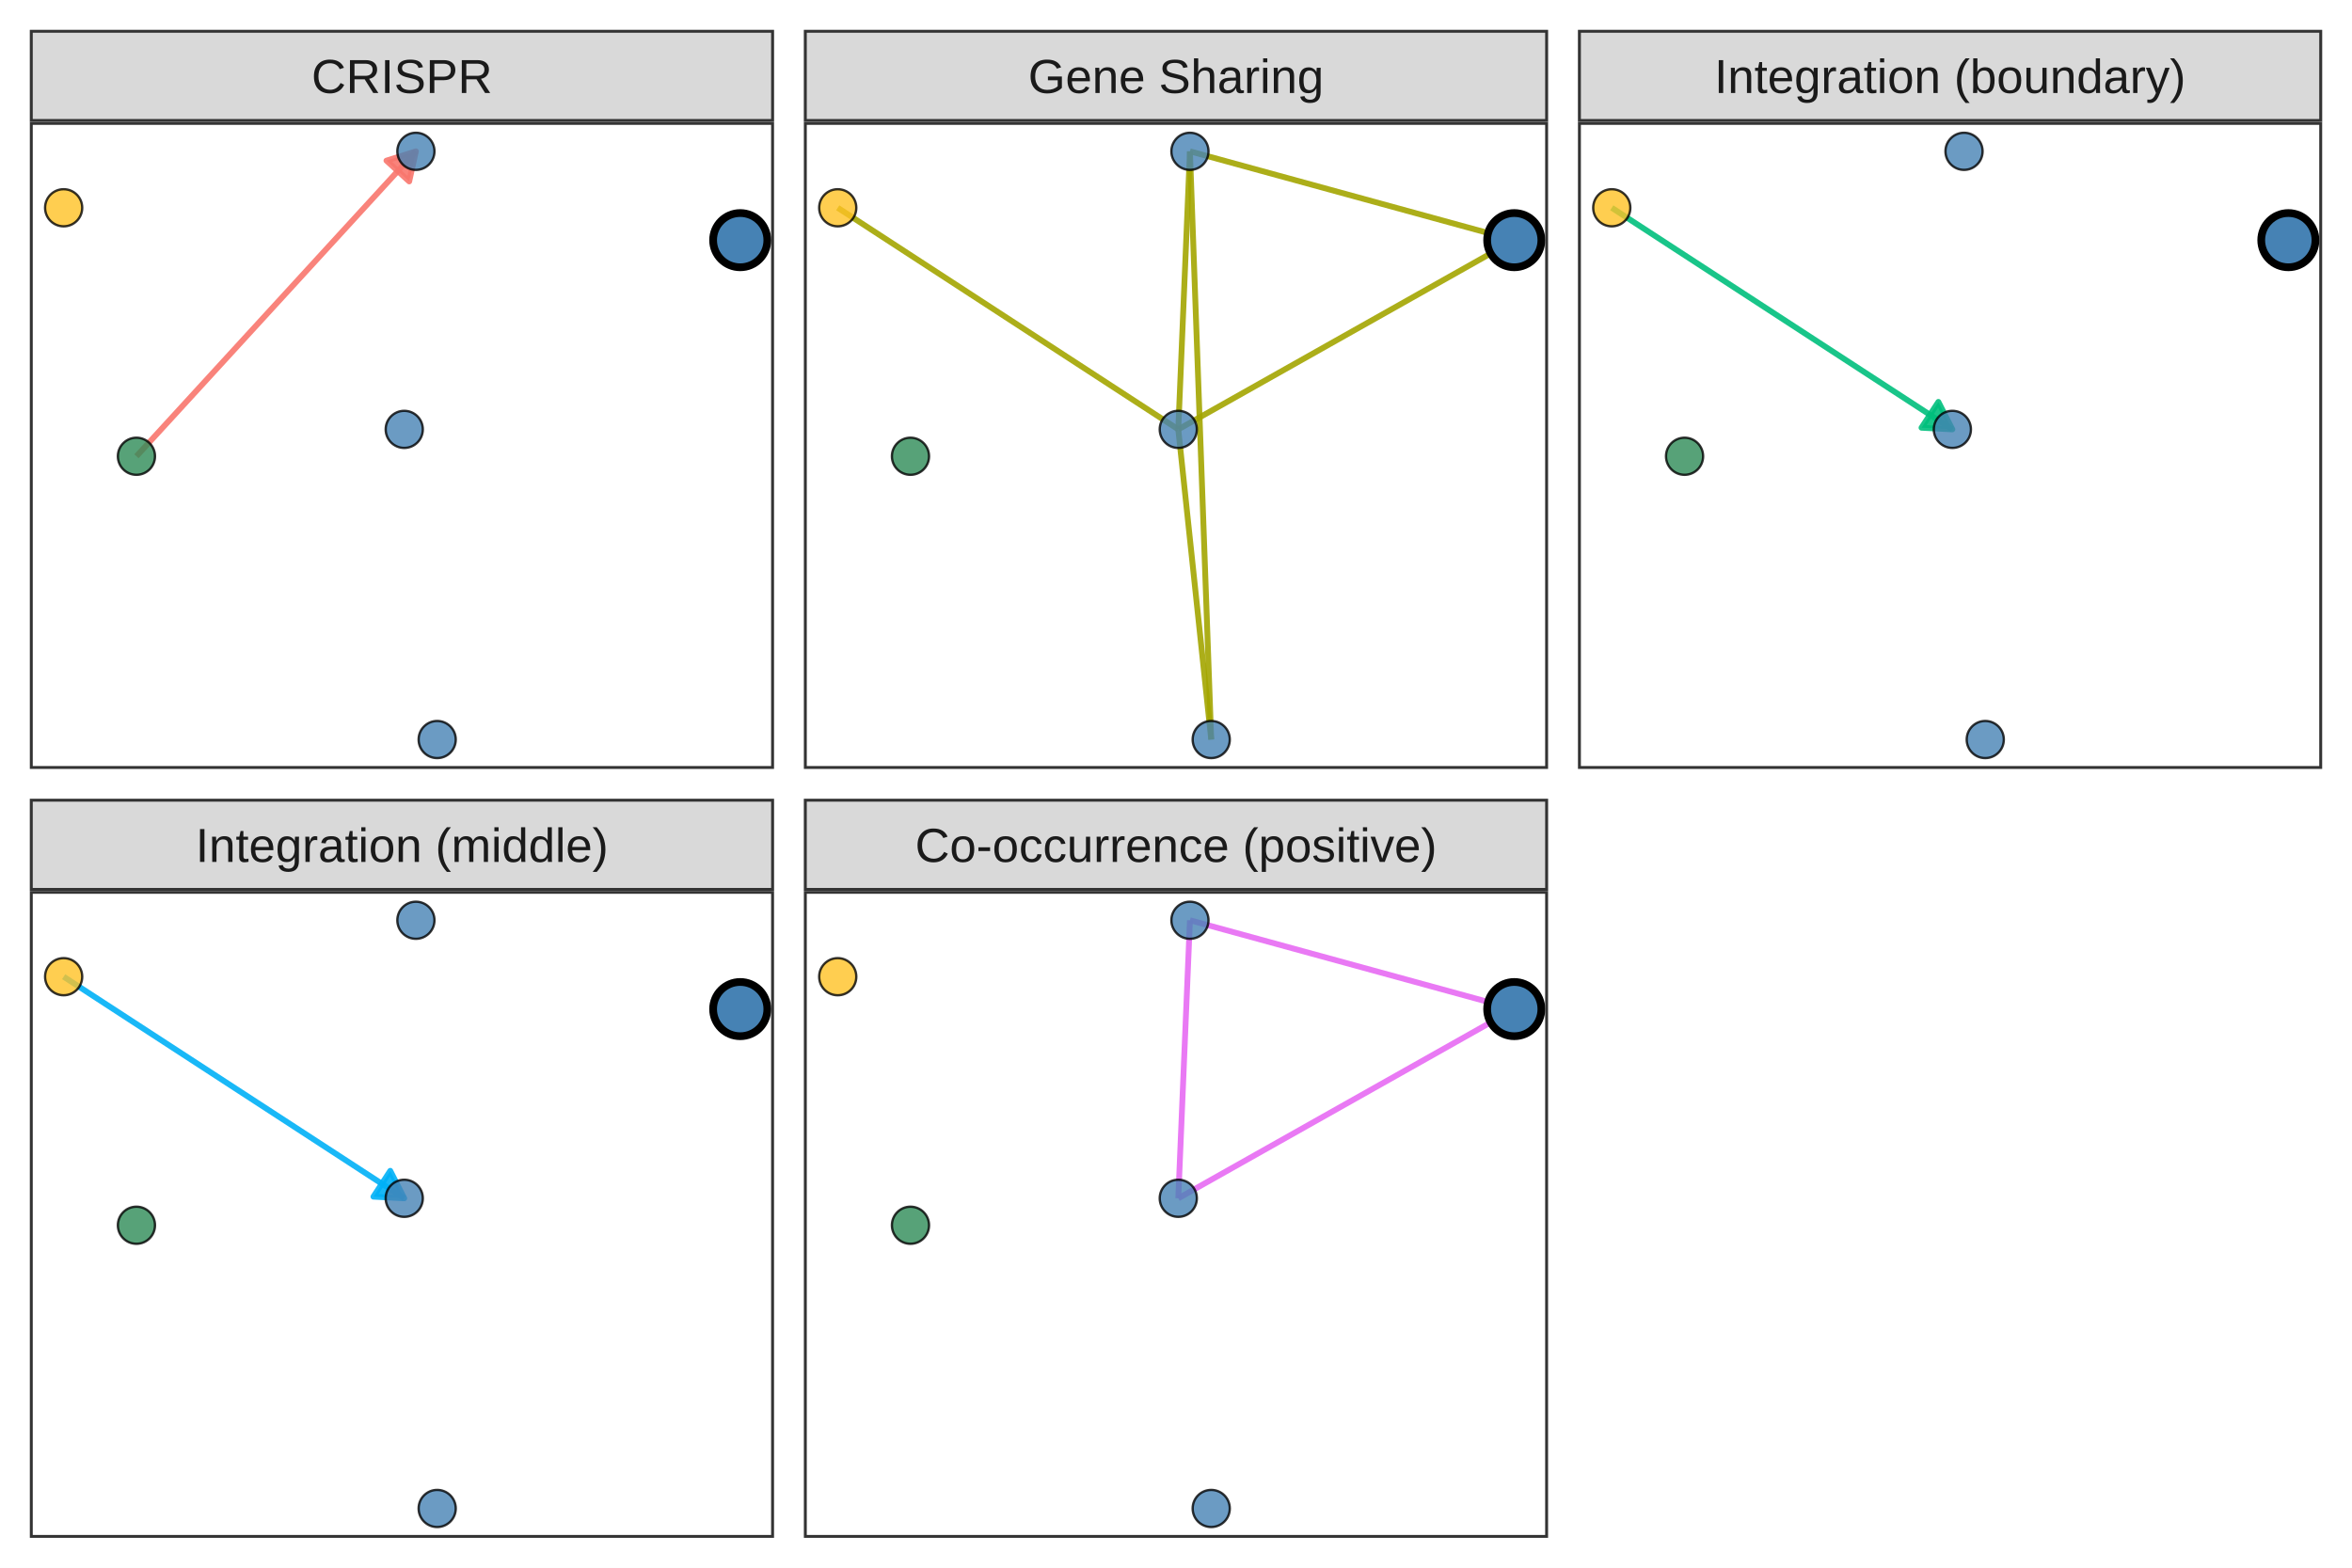
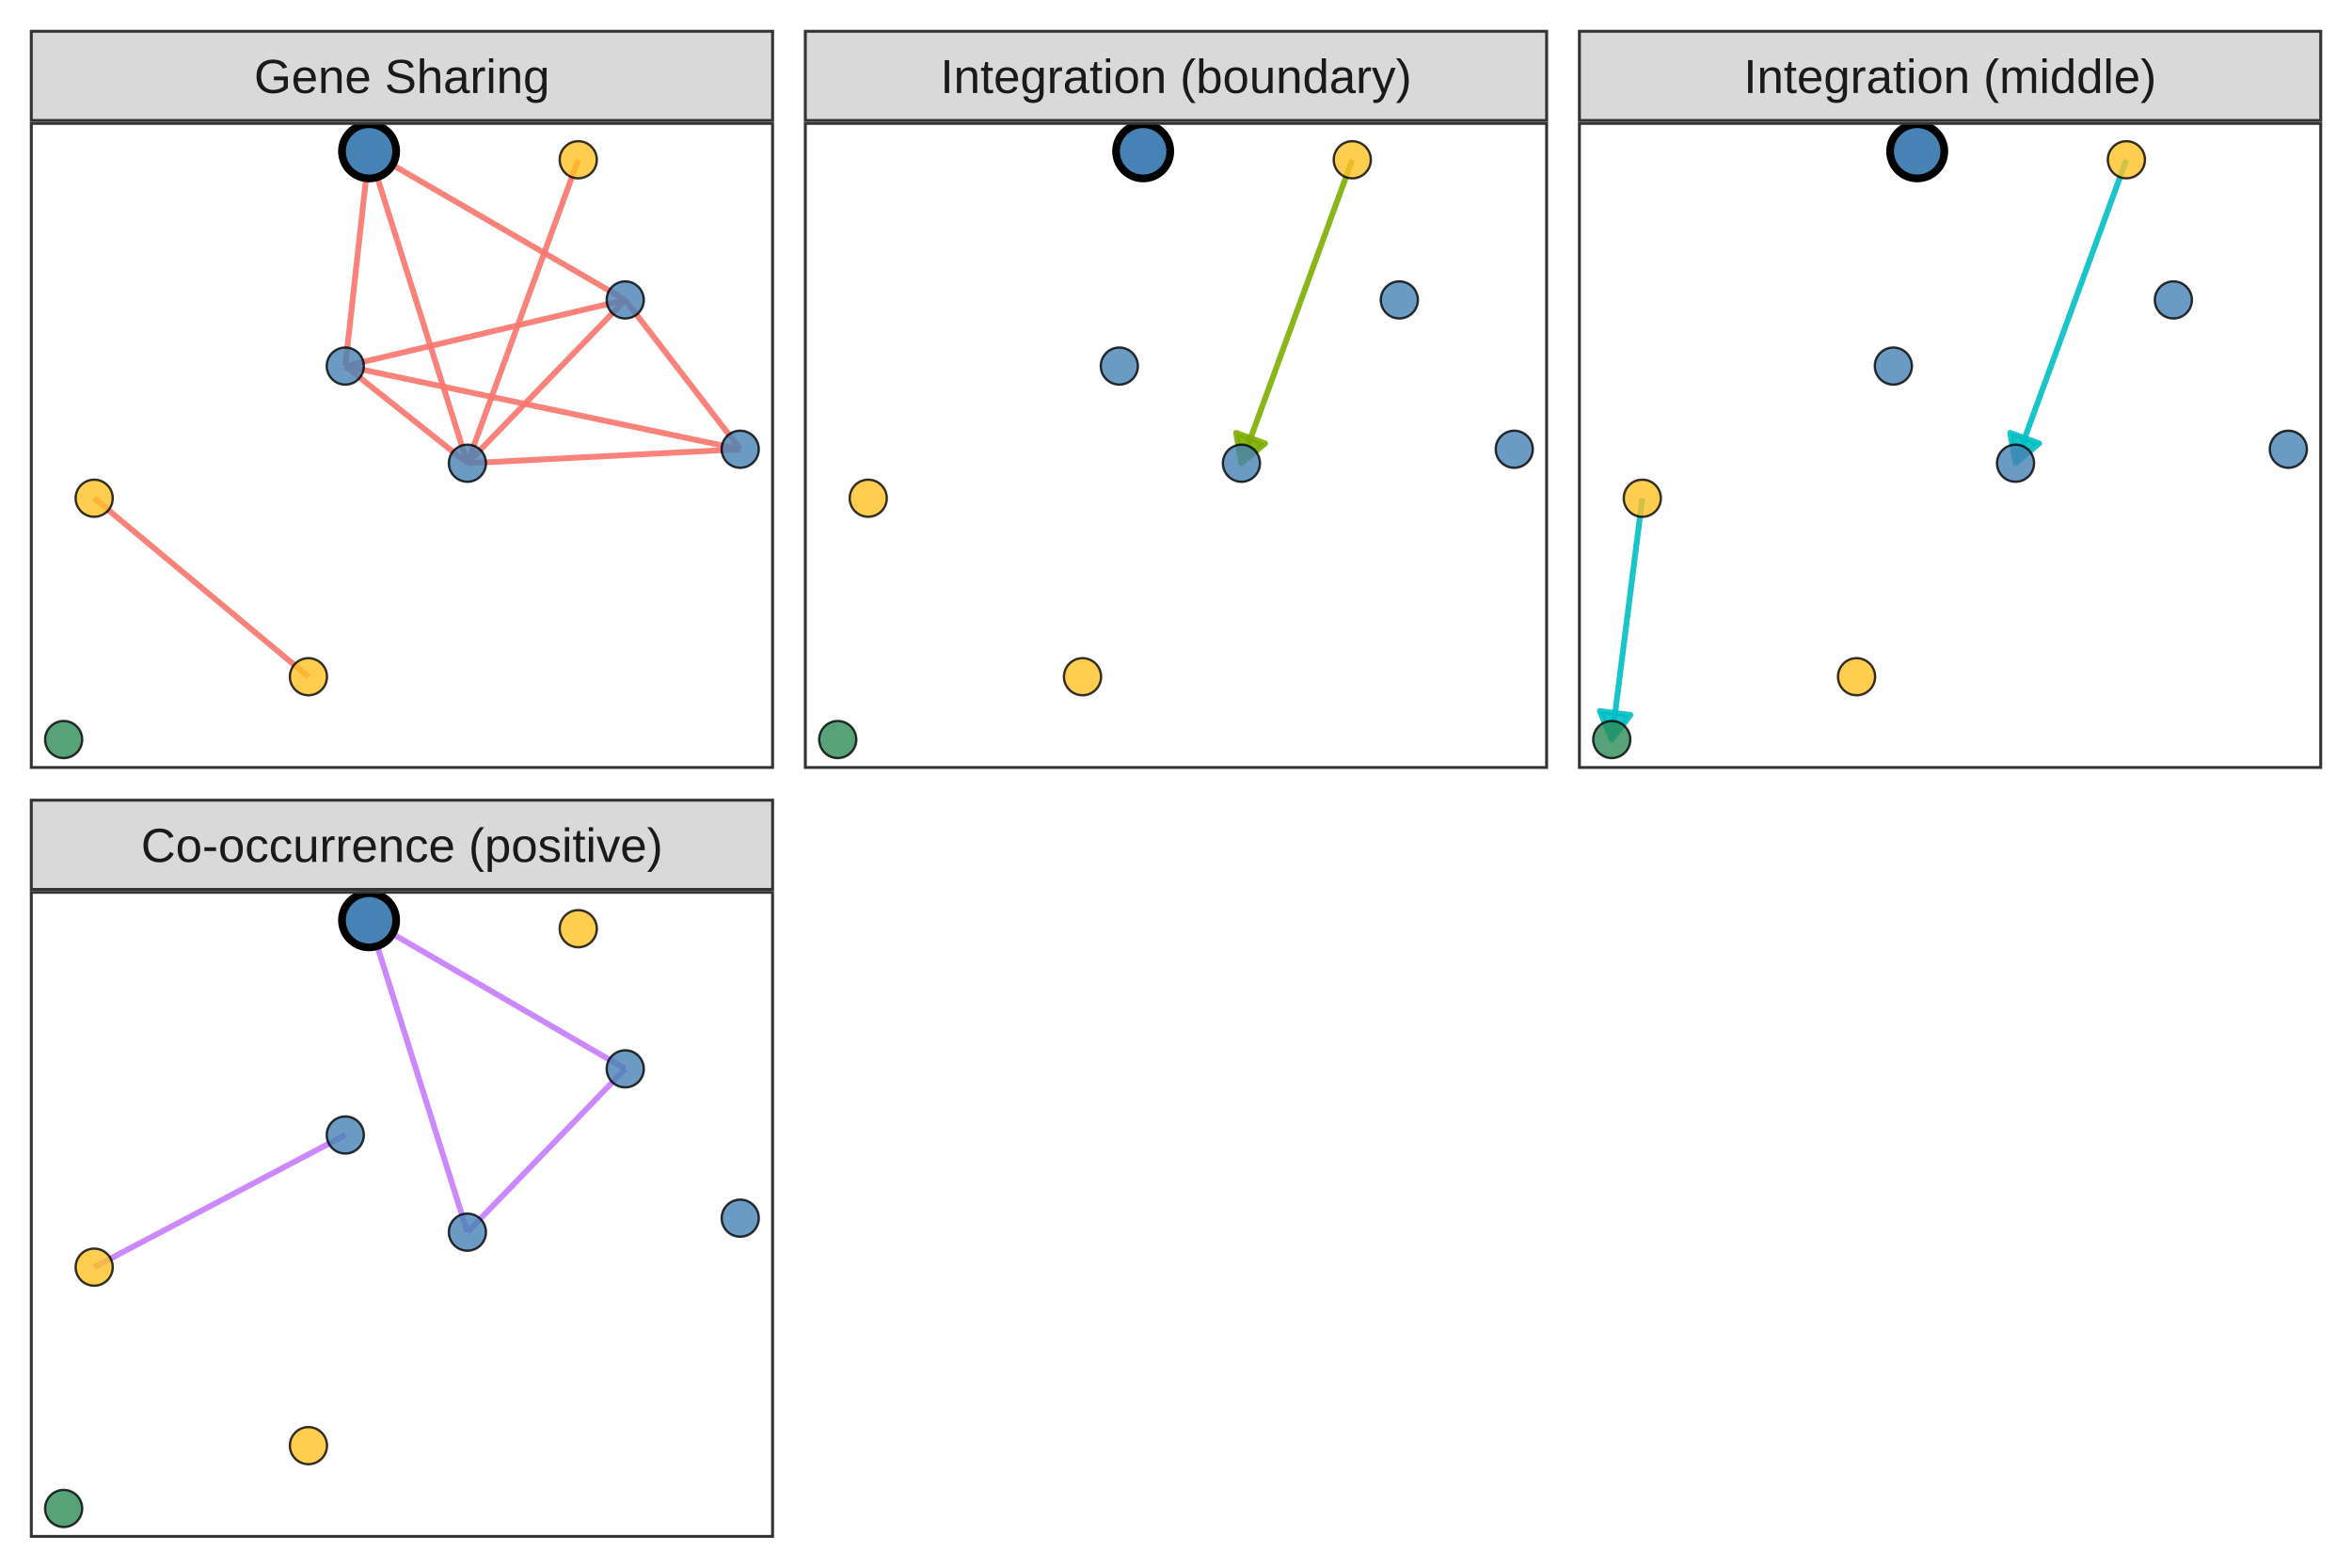
<svg xmlns="http://www.w3.org/2000/svg" width="432.00pt" height="288.00pt" viewBox="0 0 432.00 288.00">
  <g class="svglite">
    <defs>
      <style type="text/css">
    .svglite line, .svglite polyline, .svglite polygon, .svglite path, .svglite rect, .svglite circle {
      fill: none;
      stroke: #000000;
      stroke-linecap: round;
      stroke-linejoin: round;
      stroke-miterlimit: 10.00;
    }
    .svglite text {
      white-space: pre;
    }
    .svglite g.glyphgroup path {
      fill: inherit;
      stroke: none;
    }
  </style>
    </defs>
    <rect width="100%" height="100%" style="stroke: none; fill: #FFFFFF;" />
    <defs>
      <clipPath id="cpMC4wMHw0MzIuMDB8MC4wMHwyODguMDA=">
        <rect x="0.00" y="0.00" width="432.00" height="288.00" />
      </clipPath>
    </defs>
    <g clip-path="url(#cpMC4wMHw0MzIuMDB8MC4wMHwyODguMDA=)">
      <rect x="0" y="0.00" width="432.00" height="288.00" style="stroke-width: 1.07; stroke: #FFFFFF; fill: #FFFFFF;" />
    </g>
    <defs>
      <clipPath id="cpNS40OHwxNDIuMTd8MjIuNDB8MTQxLjI2">
        <rect x="5.48" y="22.40" width="136.69" height="118.86" />
      </clipPath>
    </defs>
    <g clip-path="url(#cpNS40OHwxNDIuMTd8MjIuNDB8MTQxLjI2)">
      <rect x="5.48" y="22.40" width="136.69" height="118.86" style="stroke-width: 1.07; stroke: none; fill: #FFFFFF;" />
-       <line x1="25.06" y1="83.82" x2="76.39" y2="27.80" style="stroke-width: 1.07; stroke: #F8766D; stroke-opacity: 0.90; stroke-linecap: butt;" />
-       <polygon points="75.16,33.33 76.39,27.80 70.98,29.51 " style="stroke-width: 1.07; stroke: #F8766D; stroke-opacity: 0.90; stroke-linecap: butt; fill: #F8766D; fill-opacity: 0.90;" />
-       <circle cx="25.06" cy="83.82" r="3.41" style="stroke-width: 0.43; stroke: #000000; stroke-opacity: 0.80; fill: #2E8B57; fill-opacity: 0.80;" />
-       <circle cx="11.69" cy="38.17" r="3.41" style="stroke-width: 0.43; stroke: #000000; stroke-opacity: 0.80; fill: #FFC125; fill-opacity: 0.80;" />
-       <circle cx="74.25" cy="78.88" r="3.41" style="stroke-width: 0.43; stroke: #000000; stroke-opacity: 0.80; fill: #4682B4; fill-opacity: 0.80;" />
-       <circle cx="135.96" cy="44.12" r="4.98" style="stroke-width: 1.42; fill: #4682B4;" />
-       <circle cx="80.30" cy="135.86" r="3.41" style="stroke-width: 0.43; stroke: #000000; stroke-opacity: 0.80; fill: #4682B4; fill-opacity: 0.80;" />
-       <circle cx="76.39" cy="27.80" r="3.41" style="stroke-width: 0.43; stroke: #000000; stroke-opacity: 0.80; fill: #4682B4; fill-opacity: 0.80;" />
+       <line x1="106.21" y1="29.35" x2="85.85" y2="85.10" style="stroke-width: 1.07; stroke: #F8766D; stroke-opacity: 0.90; stroke-linecap: butt;" />
+       <line x1="17.30" y1="91.53" x2="56.65" y2="124.32" style="stroke-width: 1.07; stroke: #F8766D; stroke-opacity: 0.90; stroke-linecap: butt;" />
+       <line x1="63.42" y1="67.25" x2="85.85" y2="85.10" style="stroke-width: 1.07; stroke: #F8766D; stroke-opacity: 0.90; stroke-linecap: butt;" />
+       <line x1="85.85" y1="85.10" x2="67.79" y2="27.80" style="stroke-width: 1.07; stroke: #F8766D; stroke-opacity: 0.90; stroke-linecap: butt;" />
+       <line x1="85.85" y1="85.10" x2="114.84" y2="55.10" style="stroke-width: 1.07; stroke: #F8766D; stroke-opacity: 0.90; stroke-linecap: butt;" />
+       <line x1="67.79" y1="27.80" x2="63.42" y2="67.25" style="stroke-width: 1.07; stroke: #F8766D; stroke-opacity: 0.90; stroke-linecap: butt;" />
+       <line x1="67.79" y1="27.80" x2="114.84" y2="55.10" style="stroke-width: 1.07; stroke: #F8766D; stroke-opacity: 0.90; stroke-linecap: butt;" />
+       <line x1="135.96" y1="82.53" x2="63.42" y2="67.25" style="stroke-width: 1.07; stroke: #F8766D; stroke-opacity: 0.90; stroke-linecap: butt;" />
+       <line x1="135.96" y1="82.53" x2="85.85" y2="85.10" style="stroke-width: 1.07; stroke: #F8766D; stroke-opacity: 0.90; stroke-linecap: butt;" />
+       <line x1="135.96" y1="82.53" x2="114.84" y2="55.10" style="stroke-width: 1.07; stroke: #F8766D; stroke-opacity: 0.90; stroke-linecap: butt;" />
+       <line x1="114.84" y1="55.10" x2="63.42" y2="67.25" style="stroke-width: 1.07; stroke: #F8766D; stroke-opacity: 0.90; stroke-linecap: butt;" />
+       <circle cx="11.69" cy="135.86" r="3.41" style="stroke-width: 0.43; stroke: #000000; stroke-opacity: 0.80; fill: #2E8B57; fill-opacity: 0.80;" />
+       <circle cx="106.21" cy="29.35" r="3.41" style="stroke-width: 0.43; stroke: #000000; stroke-opacity: 0.80; fill: #FFC125; fill-opacity: 0.80;" />
+       <circle cx="17.30" cy="91.53" r="3.41" style="stroke-width: 0.43; stroke: #000000; stroke-opacity: 0.80; fill: #FFC125; fill-opacity: 0.80;" />
+       <circle cx="56.65" cy="124.32" r="3.41" style="stroke-width: 0.43; stroke: #000000; stroke-opacity: 0.80; fill: #FFC125; fill-opacity: 0.80;" />
+       <circle cx="63.42" cy="67.25" r="3.41" style="stroke-width: 0.43; stroke: #000000; stroke-opacity: 0.80; fill: #4682B4; fill-opacity: 0.80;" />
+       <circle cx="85.85" cy="85.10" r="3.41" style="stroke-width: 0.43; stroke: #000000; stroke-opacity: 0.80; fill: #4682B4; fill-opacity: 0.80;" />
+       <circle cx="67.79" cy="27.80" r="4.98" style="stroke-width: 1.42; fill: #4682B4;" />
+       <circle cx="135.96" cy="82.53" r="3.41" style="stroke-width: 0.43; stroke: #000000; stroke-opacity: 0.80; fill: #4682B4; fill-opacity: 0.80;" />
+       <circle cx="114.84" cy="55.10" r="3.41" style="stroke-width: 0.43; stroke: #000000; stroke-opacity: 0.80; fill: #4682B4; fill-opacity: 0.80;" />
      <rect x="5.48" y="22.40" width="136.69" height="118.86" style="stroke-width: 1.07; stroke: #333333;" />
    </g>
    <g clip-path="url(#cpMC4wMHw0MzIuMDB8MC4wMHwyODguMDA=)">
</g>
    <defs>
      <clipPath id="cpNS40OHwxNDIuMTd8MTYzLjY2fDI4Mi41Mg==">
        <rect x="5.48" y="163.66" width="136.69" height="118.86" />
      </clipPath>
    </defs>
    <g clip-path="url(#cpNS40OHwxNDIuMTd8MTYzLjY2fDI4Mi41Mg==)">
      <rect x="5.48" y="163.66" width="136.69" height="118.86" style="stroke-width: 1.07; stroke: none; fill: #FFFFFF;" />
-       <line x1="11.69" y1="179.43" x2="74.25" y2="220.14" style="stroke-width: 1.07; stroke: #00B0F6; stroke-opacity: 0.90; stroke-linecap: butt;" />
-       <polygon points="68.59,219.84 74.25,220.14 71.68,215.09 " style="stroke-width: 1.07; stroke: #00B0F6; stroke-opacity: 0.90; stroke-linecap: butt; fill: #00B0F6; fill-opacity: 0.90;" />
-       <circle cx="25.06" cy="225.09" r="3.41" style="stroke-width: 0.43; stroke: #000000; stroke-opacity: 0.80; fill: #2E8B57; fill-opacity: 0.80;" />
-       <circle cx="11.69" cy="179.43" r="3.41" style="stroke-width: 0.43; stroke: #000000; stroke-opacity: 0.80; fill: #FFC125; fill-opacity: 0.80;" />
-       <circle cx="74.25" cy="220.14" r="3.41" style="stroke-width: 0.43; stroke: #000000; stroke-opacity: 0.80; fill: #4682B4; fill-opacity: 0.80;" />
-       <circle cx="135.96" cy="185.38" r="4.98" style="stroke-width: 1.42; fill: #4682B4;" />
-       <circle cx="80.30" cy="277.12" r="3.41" style="stroke-width: 0.43; stroke: #000000; stroke-opacity: 0.80; fill: #4682B4; fill-opacity: 0.80;" />
-       <circle cx="76.39" cy="169.06" r="3.41" style="stroke-width: 0.43; stroke: #000000; stroke-opacity: 0.80; fill: #4682B4; fill-opacity: 0.80;" />
+       <line x1="17.30" y1="232.79" x2="63.42" y2="208.51" style="stroke-width: 1.07; stroke: #C77CFF; stroke-opacity: 0.90; stroke-linecap: butt;" />
+       <line x1="85.85" y1="226.36" x2="67.79" y2="169.06" style="stroke-width: 1.07; stroke: #C77CFF; stroke-opacity: 0.90; stroke-linecap: butt;" />
+       <line x1="85.85" y1="226.36" x2="114.84" y2="196.36" style="stroke-width: 1.07; stroke: #C77CFF; stroke-opacity: 0.90; stroke-linecap: butt;" />
+       <line x1="67.79" y1="169.06" x2="114.84" y2="196.36" style="stroke-width: 1.07; stroke: #C77CFF; stroke-opacity: 0.90; stroke-linecap: butt;" />
+       <circle cx="11.69" cy="277.12" r="3.41" style="stroke-width: 0.43; stroke: #000000; stroke-opacity: 0.80; fill: #2E8B57; fill-opacity: 0.80;" />
+       <circle cx="106.21" cy="170.61" r="3.41" style="stroke-width: 0.43; stroke: #000000; stroke-opacity: 0.80; fill: #FFC125; fill-opacity: 0.80;" />
+       <circle cx="17.30" cy="232.79" r="3.41" style="stroke-width: 0.43; stroke: #000000; stroke-opacity: 0.80; fill: #FFC125; fill-opacity: 0.80;" />
+       <circle cx="56.65" cy="265.58" r="3.41" style="stroke-width: 0.43; stroke: #000000; stroke-opacity: 0.80; fill: #FFC125; fill-opacity: 0.80;" />
+       <circle cx="63.42" cy="208.51" r="3.41" style="stroke-width: 0.43; stroke: #000000; stroke-opacity: 0.80; fill: #4682B4; fill-opacity: 0.80;" />
+       <circle cx="85.85" cy="226.36" r="3.41" style="stroke-width: 0.43; stroke: #000000; stroke-opacity: 0.80; fill: #4682B4; fill-opacity: 0.80;" />
+       <circle cx="67.79" cy="169.06" r="4.98" style="stroke-width: 1.42; fill: #4682B4;" />
+       <circle cx="135.96" cy="223.79" r="3.41" style="stroke-width: 0.43; stroke: #000000; stroke-opacity: 0.80; fill: #4682B4; fill-opacity: 0.80;" />
+       <circle cx="114.84" cy="196.36" r="3.41" style="stroke-width: 0.43; stroke: #000000; stroke-opacity: 0.80; fill: #4682B4; fill-opacity: 0.80;" />
      <rect x="5.48" y="163.66" width="136.69" height="118.86" style="stroke-width: 1.07; stroke: #333333;" />
    </g>
    <g clip-path="url(#cpMC4wMHw0MzIuMDB8MC4wMHwyODguMDA=)">
</g>
    <defs>
      <clipPath id="cpMTQ3LjY1fDI4NC4zNXwyMi40MHwxNDEuMjY=">
        <rect x="147.65" y="22.40" width="136.69" height="118.86" />
      </clipPath>
    </defs>
    <g clip-path="url(#cpMTQ3LjY1fDI4NC4zNXwyMi40MHwxNDEuMjY=)">
      <rect x="147.65" y="22.40" width="136.69" height="118.86" style="stroke-width: 1.07; stroke: none; fill: #FFFFFF;" />
-       <line x1="153.87" y1="38.17" x2="216.42" y2="78.88" style="stroke-width: 1.07; stroke: #A3A500; stroke-opacity: 0.90; stroke-linecap: butt;" />
-       <line x1="216.42" y1="78.88" x2="278.13" y2="44.12" style="stroke-width: 1.07; stroke: #A3A500; stroke-opacity: 0.90; stroke-linecap: butt;" />
-       <line x1="216.42" y1="78.88" x2="218.56" y2="27.80" style="stroke-width: 1.07; stroke: #A3A500; stroke-opacity: 0.90; stroke-linecap: butt;" />
-       <line x1="278.13" y1="44.12" x2="218.56" y2="27.80" style="stroke-width: 1.07; stroke: #A3A500; stroke-opacity: 0.90; stroke-linecap: butt;" />
-       <line x1="222.47" y1="135.86" x2="216.42" y2="78.88" style="stroke-width: 1.07; stroke: #A3A500; stroke-opacity: 0.90; stroke-linecap: butt;" />
-       <line x1="222.47" y1="135.86" x2="218.56" y2="27.80" style="stroke-width: 1.07; stroke: #A3A500; stroke-opacity: 0.90; stroke-linecap: butt;" />
-       <circle cx="167.23" cy="83.82" r="3.41" style="stroke-width: 0.43; stroke: #000000; stroke-opacity: 0.80; fill: #2E8B57; fill-opacity: 0.80;" />
-       <circle cx="153.87" cy="38.17" r="3.41" style="stroke-width: 0.43; stroke: #000000; stroke-opacity: 0.80; fill: #FFC125; fill-opacity: 0.80;" />
-       <circle cx="216.42" cy="78.88" r="3.41" style="stroke-width: 0.43; stroke: #000000; stroke-opacity: 0.80; fill: #4682B4; fill-opacity: 0.80;" />
-       <circle cx="278.13" cy="44.12" r="4.98" style="stroke-width: 1.42; fill: #4682B4;" />
-       <circle cx="222.47" cy="135.86" r="3.41" style="stroke-width: 0.43; stroke: #000000; stroke-opacity: 0.80; fill: #4682B4; fill-opacity: 0.80;" />
-       <circle cx="218.56" cy="27.80" r="3.41" style="stroke-width: 0.43; stroke: #000000; stroke-opacity: 0.80; fill: #4682B4; fill-opacity: 0.80;" />
+       <line x1="248.38" y1="29.35" x2="228.02" y2="85.10" style="stroke-width: 1.07; stroke: #7CAE00; stroke-opacity: 0.90; stroke-linecap: butt;" />
+       <polygon points="227.04,79.52 228.02,85.10 232.37,81.46 " style="stroke-width: 1.07; stroke: #7CAE00; stroke-opacity: 0.90; stroke-linecap: butt; fill: #7CAE00; fill-opacity: 0.90;" />
+       <circle cx="153.87" cy="135.86" r="3.41" style="stroke-width: 0.43; stroke: #000000; stroke-opacity: 0.80; fill: #2E8B57; fill-opacity: 0.80;" />
+       <circle cx="248.38" cy="29.35" r="3.41" style="stroke-width: 0.43; stroke: #000000; stroke-opacity: 0.80; fill: #FFC125; fill-opacity: 0.80;" />
+       <circle cx="159.47" cy="91.53" r="3.41" style="stroke-width: 0.43; stroke: #000000; stroke-opacity: 0.80; fill: #FFC125; fill-opacity: 0.80;" />
+       <circle cx="198.83" cy="124.32" r="3.41" style="stroke-width: 0.43; stroke: #000000; stroke-opacity: 0.80; fill: #FFC125; fill-opacity: 0.80;" />
+       <circle cx="205.59" cy="67.25" r="3.41" style="stroke-width: 0.43; stroke: #000000; stroke-opacity: 0.80; fill: #4682B4; fill-opacity: 0.80;" />
+       <circle cx="228.02" cy="85.10" r="3.41" style="stroke-width: 0.43; stroke: #000000; stroke-opacity: 0.80; fill: #4682B4; fill-opacity: 0.80;" />
+       <circle cx="209.97" cy="27.80" r="4.98" style="stroke-width: 1.42; fill: #4682B4;" />
+       <circle cx="278.13" cy="82.53" r="3.41" style="stroke-width: 0.43; stroke: #000000; stroke-opacity: 0.80; fill: #4682B4; fill-opacity: 0.80;" />
+       <circle cx="257.02" cy="55.10" r="3.41" style="stroke-width: 0.43; stroke: #000000; stroke-opacity: 0.80; fill: #4682B4; fill-opacity: 0.80;" />
      <rect x="147.65" y="22.40" width="136.69" height="118.86" style="stroke-width: 1.07; stroke: #333333;" />
-     </g>
-     <g clip-path="url(#cpMC4wMHw0MzIuMDB8MC4wMHwyODguMDA=)">
- </g>
-     <defs>
-       <clipPath id="cpMTQ3LjY1fDI4NC4zNXwxNjMuNjZ8MjgyLjUy">
-         <rect x="147.65" y="163.66" width="136.69" height="118.86" />
-       </clipPath>
-     </defs>
-     <g clip-path="url(#cpMTQ3LjY1fDI4NC4zNXwxNjMuNjZ8MjgyLjUy)">
-       <rect x="147.65" y="163.66" width="136.69" height="118.86" style="stroke-width: 1.07; stroke: none; fill: #FFFFFF;" />
-       <line x1="216.42" y1="220.14" x2="278.13" y2="185.38" style="stroke-width: 1.07; stroke: #E76BF3; stroke-opacity: 0.90; stroke-linecap: butt;" />
-       <line x1="216.42" y1="220.14" x2="218.56" y2="169.06" style="stroke-width: 1.07; stroke: #E76BF3; stroke-opacity: 0.90; stroke-linecap: butt;" />
-       <line x1="278.13" y1="185.38" x2="218.56" y2="169.06" style="stroke-width: 1.07; stroke: #E76BF3; stroke-opacity: 0.90; stroke-linecap: butt;" />
-       <circle cx="167.23" cy="225.09" r="3.41" style="stroke-width: 0.43; stroke: #000000; stroke-opacity: 0.80; fill: #2E8B57; fill-opacity: 0.80;" />
-       <circle cx="153.87" cy="179.43" r="3.41" style="stroke-width: 0.43; stroke: #000000; stroke-opacity: 0.80; fill: #FFC125; fill-opacity: 0.80;" />
-       <circle cx="216.42" cy="220.14" r="3.41" style="stroke-width: 0.43; stroke: #000000; stroke-opacity: 0.80; fill: #4682B4; fill-opacity: 0.80;" />
-       <circle cx="278.13" cy="185.38" r="4.98" style="stroke-width: 1.42; fill: #4682B4;" />
-       <circle cx="222.47" cy="277.12" r="3.41" style="stroke-width: 0.43; stroke: #000000; stroke-opacity: 0.80; fill: #4682B4; fill-opacity: 0.80;" />
-       <circle cx="218.56" cy="169.06" r="3.41" style="stroke-width: 0.43; stroke: #000000; stroke-opacity: 0.80; fill: #4682B4; fill-opacity: 0.80;" />
-       <rect x="147.65" y="163.66" width="136.69" height="118.86" style="stroke-width: 1.07; stroke: #333333;" />
    </g>
    <g clip-path="url(#cpMC4wMHw0MzIuMDB8MC4wMHwyODguMDA=)">
</g>
    <defs>
      <clipPath id="cpMjg5LjgzfDQyNi41MnwyMi40MHwxNDEuMjY=">
        <rect x="289.83" y="22.40" width="136.69" height="118.86" />
      </clipPath>
    </defs>
    <g clip-path="url(#cpMjg5LjgzfDQyNi41MnwyMi40MHwxNDEuMjY=)">
      <rect x="289.83" y="22.40" width="136.69" height="118.86" style="stroke-width: 1.07; stroke: none; fill: #FFFFFF;" />
-       <line x1="296.04" y1="38.17" x2="358.60" y2="78.88" style="stroke-width: 1.07; stroke: #00BF7D; stroke-opacity: 0.90; stroke-linecap: butt;" />
-       <polygon points="352.93,78.58 358.60,78.88 356.03,73.83 " style="stroke-width: 1.07; stroke: #00BF7D; stroke-opacity: 0.90; stroke-linecap: butt; fill: #00BF7D; fill-opacity: 0.90;" />
-       <circle cx="309.41" cy="83.82" r="3.41" style="stroke-width: 0.43; stroke: #000000; stroke-opacity: 0.80; fill: #2E8B57; fill-opacity: 0.80;" />
-       <circle cx="296.04" cy="38.17" r="3.41" style="stroke-width: 0.43; stroke: #000000; stroke-opacity: 0.80; fill: #FFC125; fill-opacity: 0.80;" />
-       <circle cx="358.60" cy="78.88" r="3.41" style="stroke-width: 0.43; stroke: #000000; stroke-opacity: 0.80; fill: #4682B4; fill-opacity: 0.80;" />
-       <circle cx="420.31" cy="44.12" r="4.98" style="stroke-width: 1.42; fill: #4682B4;" />
-       <circle cx="364.64" cy="135.86" r="3.41" style="stroke-width: 0.43; stroke: #000000; stroke-opacity: 0.80; fill: #4682B4; fill-opacity: 0.80;" />
-       <circle cx="360.74" cy="27.80" r="3.41" style="stroke-width: 0.43; stroke: #000000; stroke-opacity: 0.80; fill: #4682B4; fill-opacity: 0.80;" />
+       <line x1="390.56" y1="29.35" x2="370.20" y2="85.10" style="stroke-width: 1.07; stroke: #00BFC4; stroke-opacity: 0.90; stroke-linecap: butt;" />
+       <polygon points="369.22,79.52 370.20,85.10 374.54,81.46 " style="stroke-width: 1.07; stroke: #00BFC4; stroke-opacity: 0.90; stroke-linecap: butt; fill: #00BFC4; fill-opacity: 0.90;" />
+       <line x1="301.65" y1="91.53" x2="296.04" y2="135.86" style="stroke-width: 1.07; stroke: #00BFC4; stroke-opacity: 0.90; stroke-linecap: butt;" />
+       <polygon points="293.84,130.63 296.04,135.86 299.47,131.34 " style="stroke-width: 1.07; stroke: #00BFC4; stroke-opacity: 0.90; stroke-linecap: butt; fill: #00BFC4; fill-opacity: 0.90;" />
+       <circle cx="296.04" cy="135.86" r="3.41" style="stroke-width: 0.43; stroke: #000000; stroke-opacity: 0.80; fill: #2E8B57; fill-opacity: 0.80;" />
+       <circle cx="390.56" cy="29.35" r="3.41" style="stroke-width: 0.43; stroke: #000000; stroke-opacity: 0.80; fill: #FFC125; fill-opacity: 0.80;" />
+       <circle cx="301.65" cy="91.53" r="3.41" style="stroke-width: 0.43; stroke: #000000; stroke-opacity: 0.80; fill: #FFC125; fill-opacity: 0.80;" />
+       <circle cx="341.00" cy="124.32" r="3.41" style="stroke-width: 0.43; stroke: #000000; stroke-opacity: 0.80; fill: #FFC125; fill-opacity: 0.80;" />
+       <circle cx="347.76" cy="67.25" r="3.41" style="stroke-width: 0.43; stroke: #000000; stroke-opacity: 0.80; fill: #4682B4; fill-opacity: 0.80;" />
+       <circle cx="370.20" cy="85.10" r="3.41" style="stroke-width: 0.43; stroke: #000000; stroke-opacity: 0.80; fill: #4682B4; fill-opacity: 0.80;" />
+       <circle cx="352.14" cy="27.80" r="4.98" style="stroke-width: 1.42; fill: #4682B4;" />
+       <circle cx="420.31" cy="82.53" r="3.41" style="stroke-width: 0.43; stroke: #000000; stroke-opacity: 0.80; fill: #4682B4; fill-opacity: 0.80;" />
+       <circle cx="399.19" cy="55.10" r="3.41" style="stroke-width: 0.43; stroke: #000000; stroke-opacity: 0.80; fill: #4682B4; fill-opacity: 0.80;" />
      <rect x="289.83" y="22.40" width="136.69" height="118.86" style="stroke-width: 1.07; stroke: #333333;" />
    </g>
    <g clip-path="url(#cpMC4wMHw0MzIuMDB8MC4wMHwyODguMDA=)">
</g>
    <defs>
      <clipPath id="cpNS40OHwxNDIuMTd8MTQ2Ljc0fDE2My42Ng==">
        <rect x="5.48" y="146.74" width="136.69" height="16.92" />
      </clipPath>
    </defs>
    <g clip-path="url(#cpNS40OHwxNDIuMTd8MTQ2Ljc0fDE2My42Ng==)">
      <rect x="5.48" y="146.74" width="136.69" height="16.92" style="stroke-width: 1.07; stroke: #333333; fill: #D9D9D9;" />
-       <text x="73.83" y="158.35" text-anchor="middle" style="font-size: 8.80px;fill: #1A1A1A; font-family: &quot;Arial&quot;;" textLength="75.72px" lengthAdjust="spacingAndGlyphs">Integration (middle)</text>
-     </g>
-     <g clip-path="url(#cpMC4wMHw0MzIuMDB8MC4wMHwyODguMDA=)">
- </g>
-     <defs>
-       <clipPath id="cpMTQ3LjY1fDI4NC4zNXwxNDYuNzR8MTYzLjY2">
-         <rect x="147.65" y="146.74" width="136.69" height="16.92" />
-       </clipPath>
-     </defs>
-     <g clip-path="url(#cpMTQ3LjY1fDI4NC4zNXwxNDYuNzR8MTYzLjY2)">
-       <rect x="147.65" y="146.74" width="136.69" height="16.92" style="stroke-width: 1.07; stroke: #333333; fill: #D9D9D9;" />
-       <text x="216.00" y="158.35" text-anchor="middle" style="font-size: 8.80px;fill: #1A1A1A; font-family: &quot;Arial&quot;;" textLength="95.80px" lengthAdjust="spacingAndGlyphs">Co-occurrence (positive)</text>
+       <text x="73.83" y="158.35" text-anchor="middle" style="font-size: 8.80px;fill: #1A1A1A; font-family: &quot;Arial&quot;;" textLength="95.80px" lengthAdjust="spacingAndGlyphs">Co-occurrence (positive)</text>
    </g>
    <g clip-path="url(#cpMC4wMHw0MzIuMDB8MC4wMHwyODguMDA=)">
</g>
    <defs>
      <clipPath id="cpNS40OHwxNDIuMTd8NS40OHwyMi40MA==">
        <rect x="5.48" y="5.48" width="136.69" height="16.92" />
      </clipPath>
    </defs>
    <g clip-path="url(#cpNS40OHwxNDIuMTd8NS40OHwyMi40MA==)">
      <rect x="5.48" y="5.48" width="136.69" height="16.92" style="stroke-width: 1.07; stroke: #333333; fill: #D9D9D9;" />
-       <text x="73.83" y="17.09" text-anchor="middle" style="font-size: 8.80px;fill: #1A1A1A; font-family: &quot;Arial&quot;;" textLength="33.27px" lengthAdjust="spacingAndGlyphs">CRISPR</text>
+       <text x="73.83" y="17.09" text-anchor="middle" style="font-size: 8.80px;fill: #1A1A1A; font-family: &quot;Arial&quot;;" textLength="54.27px" lengthAdjust="spacingAndGlyphs">Gene Sharing</text>
    </g>
    <g clip-path="url(#cpMC4wMHw0MzIuMDB8MC4wMHwyODguMDA=)">
</g>
    <defs>
      <clipPath id="cpMTQ3LjY1fDI4NC4zNXw1LjQ4fDIyLjQw">
        <rect x="147.65" y="5.48" width="136.69" height="16.92" />
      </clipPath>
    </defs>
    <g clip-path="url(#cpMTQ3LjY1fDI4NC4zNXw1LjQ4fDIyLjQw)">
      <rect x="147.65" y="5.48" width="136.69" height="16.92" style="stroke-width: 1.07; stroke: #333333; fill: #D9D9D9;" />
-       <text x="216.00" y="17.09" text-anchor="middle" style="font-size: 8.80px;fill: #1A1A1A; font-family: &quot;Arial&quot;;" textLength="54.27px" lengthAdjust="spacingAndGlyphs">Gene Sharing</text>
+       <text x="216.00" y="17.09" text-anchor="middle" style="font-size: 8.80px;fill: #1A1A1A; font-family: &quot;Arial&quot;;" textLength="86.48px" lengthAdjust="spacingAndGlyphs">Integration (boundary)</text>
    </g>
    <g clip-path="url(#cpMC4wMHw0MzIuMDB8MC4wMHwyODguMDA=)">
</g>
    <defs>
      <clipPath id="cpMjg5LjgzfDQyNi41Mnw1LjQ4fDIyLjQw">
        <rect x="289.83" y="5.48" width="136.69" height="16.92" />
      </clipPath>
    </defs>
    <g clip-path="url(#cpMjg5LjgzfDQyNi41Mnw1LjQ4fDIyLjQw)">
      <rect x="289.83" y="5.48" width="136.69" height="16.92" style="stroke-width: 1.07; stroke: #333333; fill: #D9D9D9;" />
-       <text x="358.17" y="17.09" text-anchor="middle" style="font-size: 8.80px;fill: #1A1A1A; font-family: &quot;Arial&quot;;" textLength="86.48px" lengthAdjust="spacingAndGlyphs">Integration (boundary)</text>
+       <text x="358.17" y="17.09" text-anchor="middle" style="font-size: 8.80px;fill: #1A1A1A; font-family: &quot;Arial&quot;;" textLength="75.72px" lengthAdjust="spacingAndGlyphs">Integration (middle)</text>
    </g>
    <g clip-path="url(#cpMC4wMHw0MzIuMDB8MC4wMHwyODguMDA=)">
</g>
  </g>
</svg>
